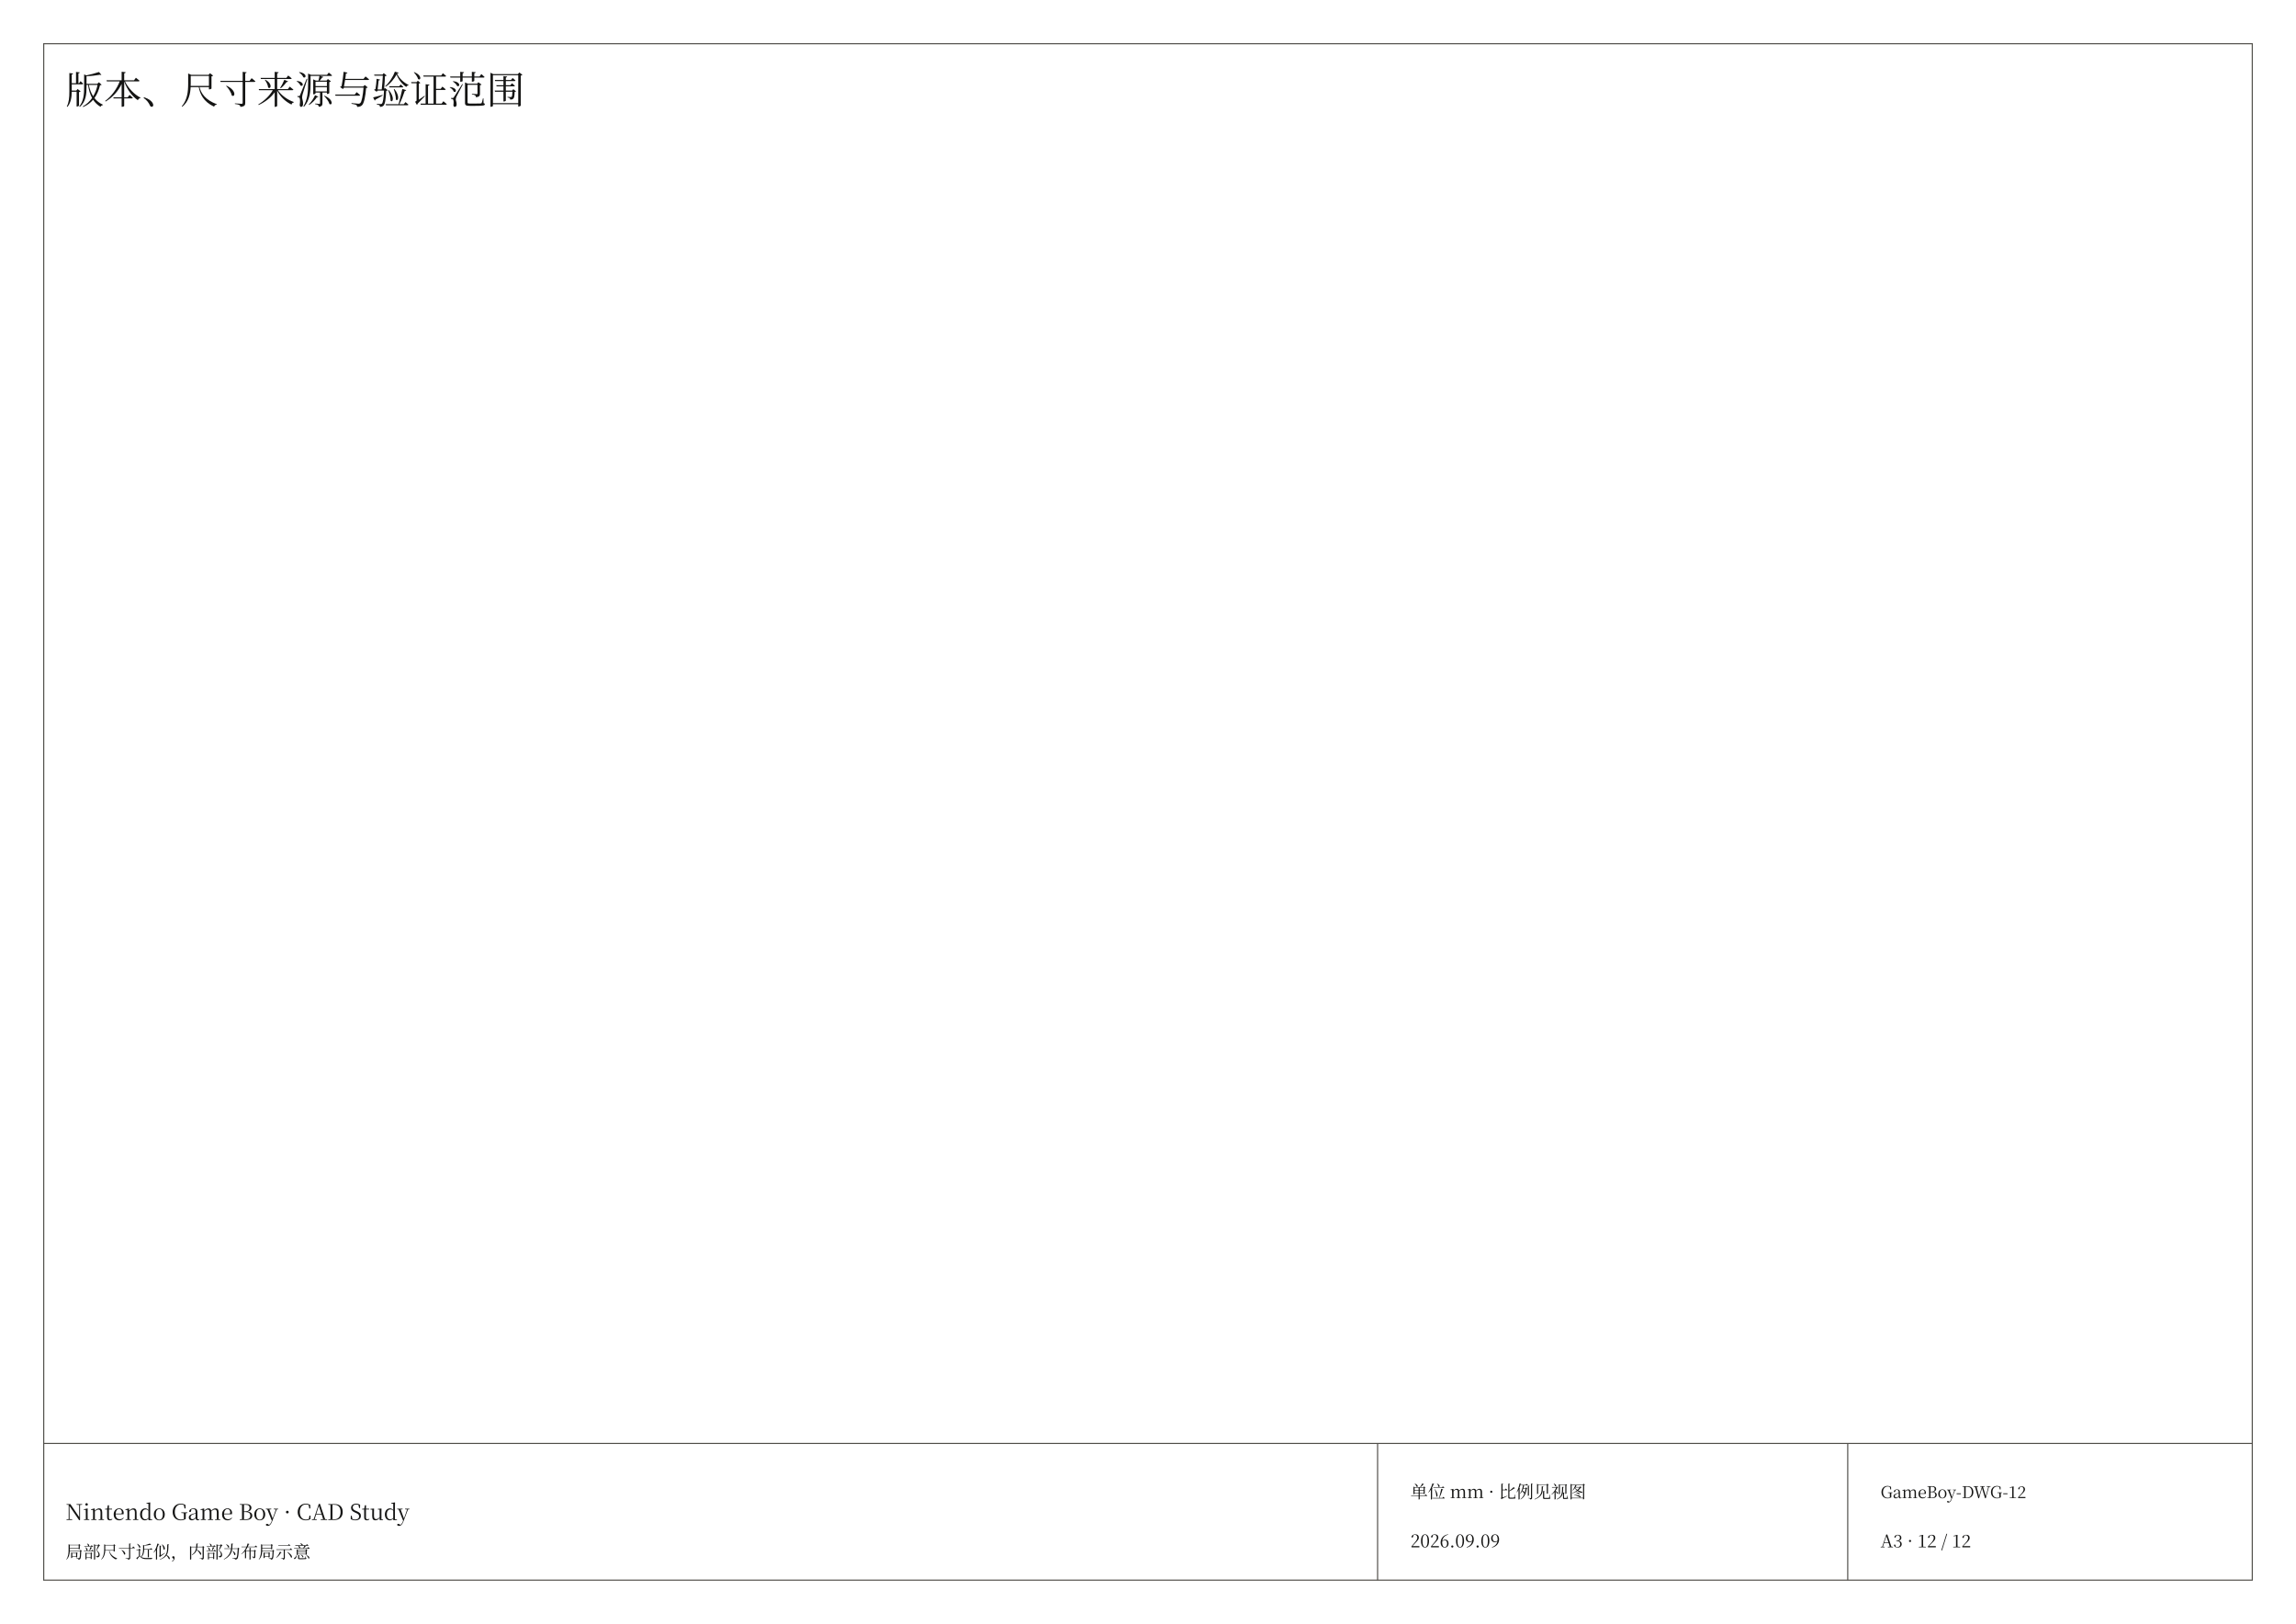
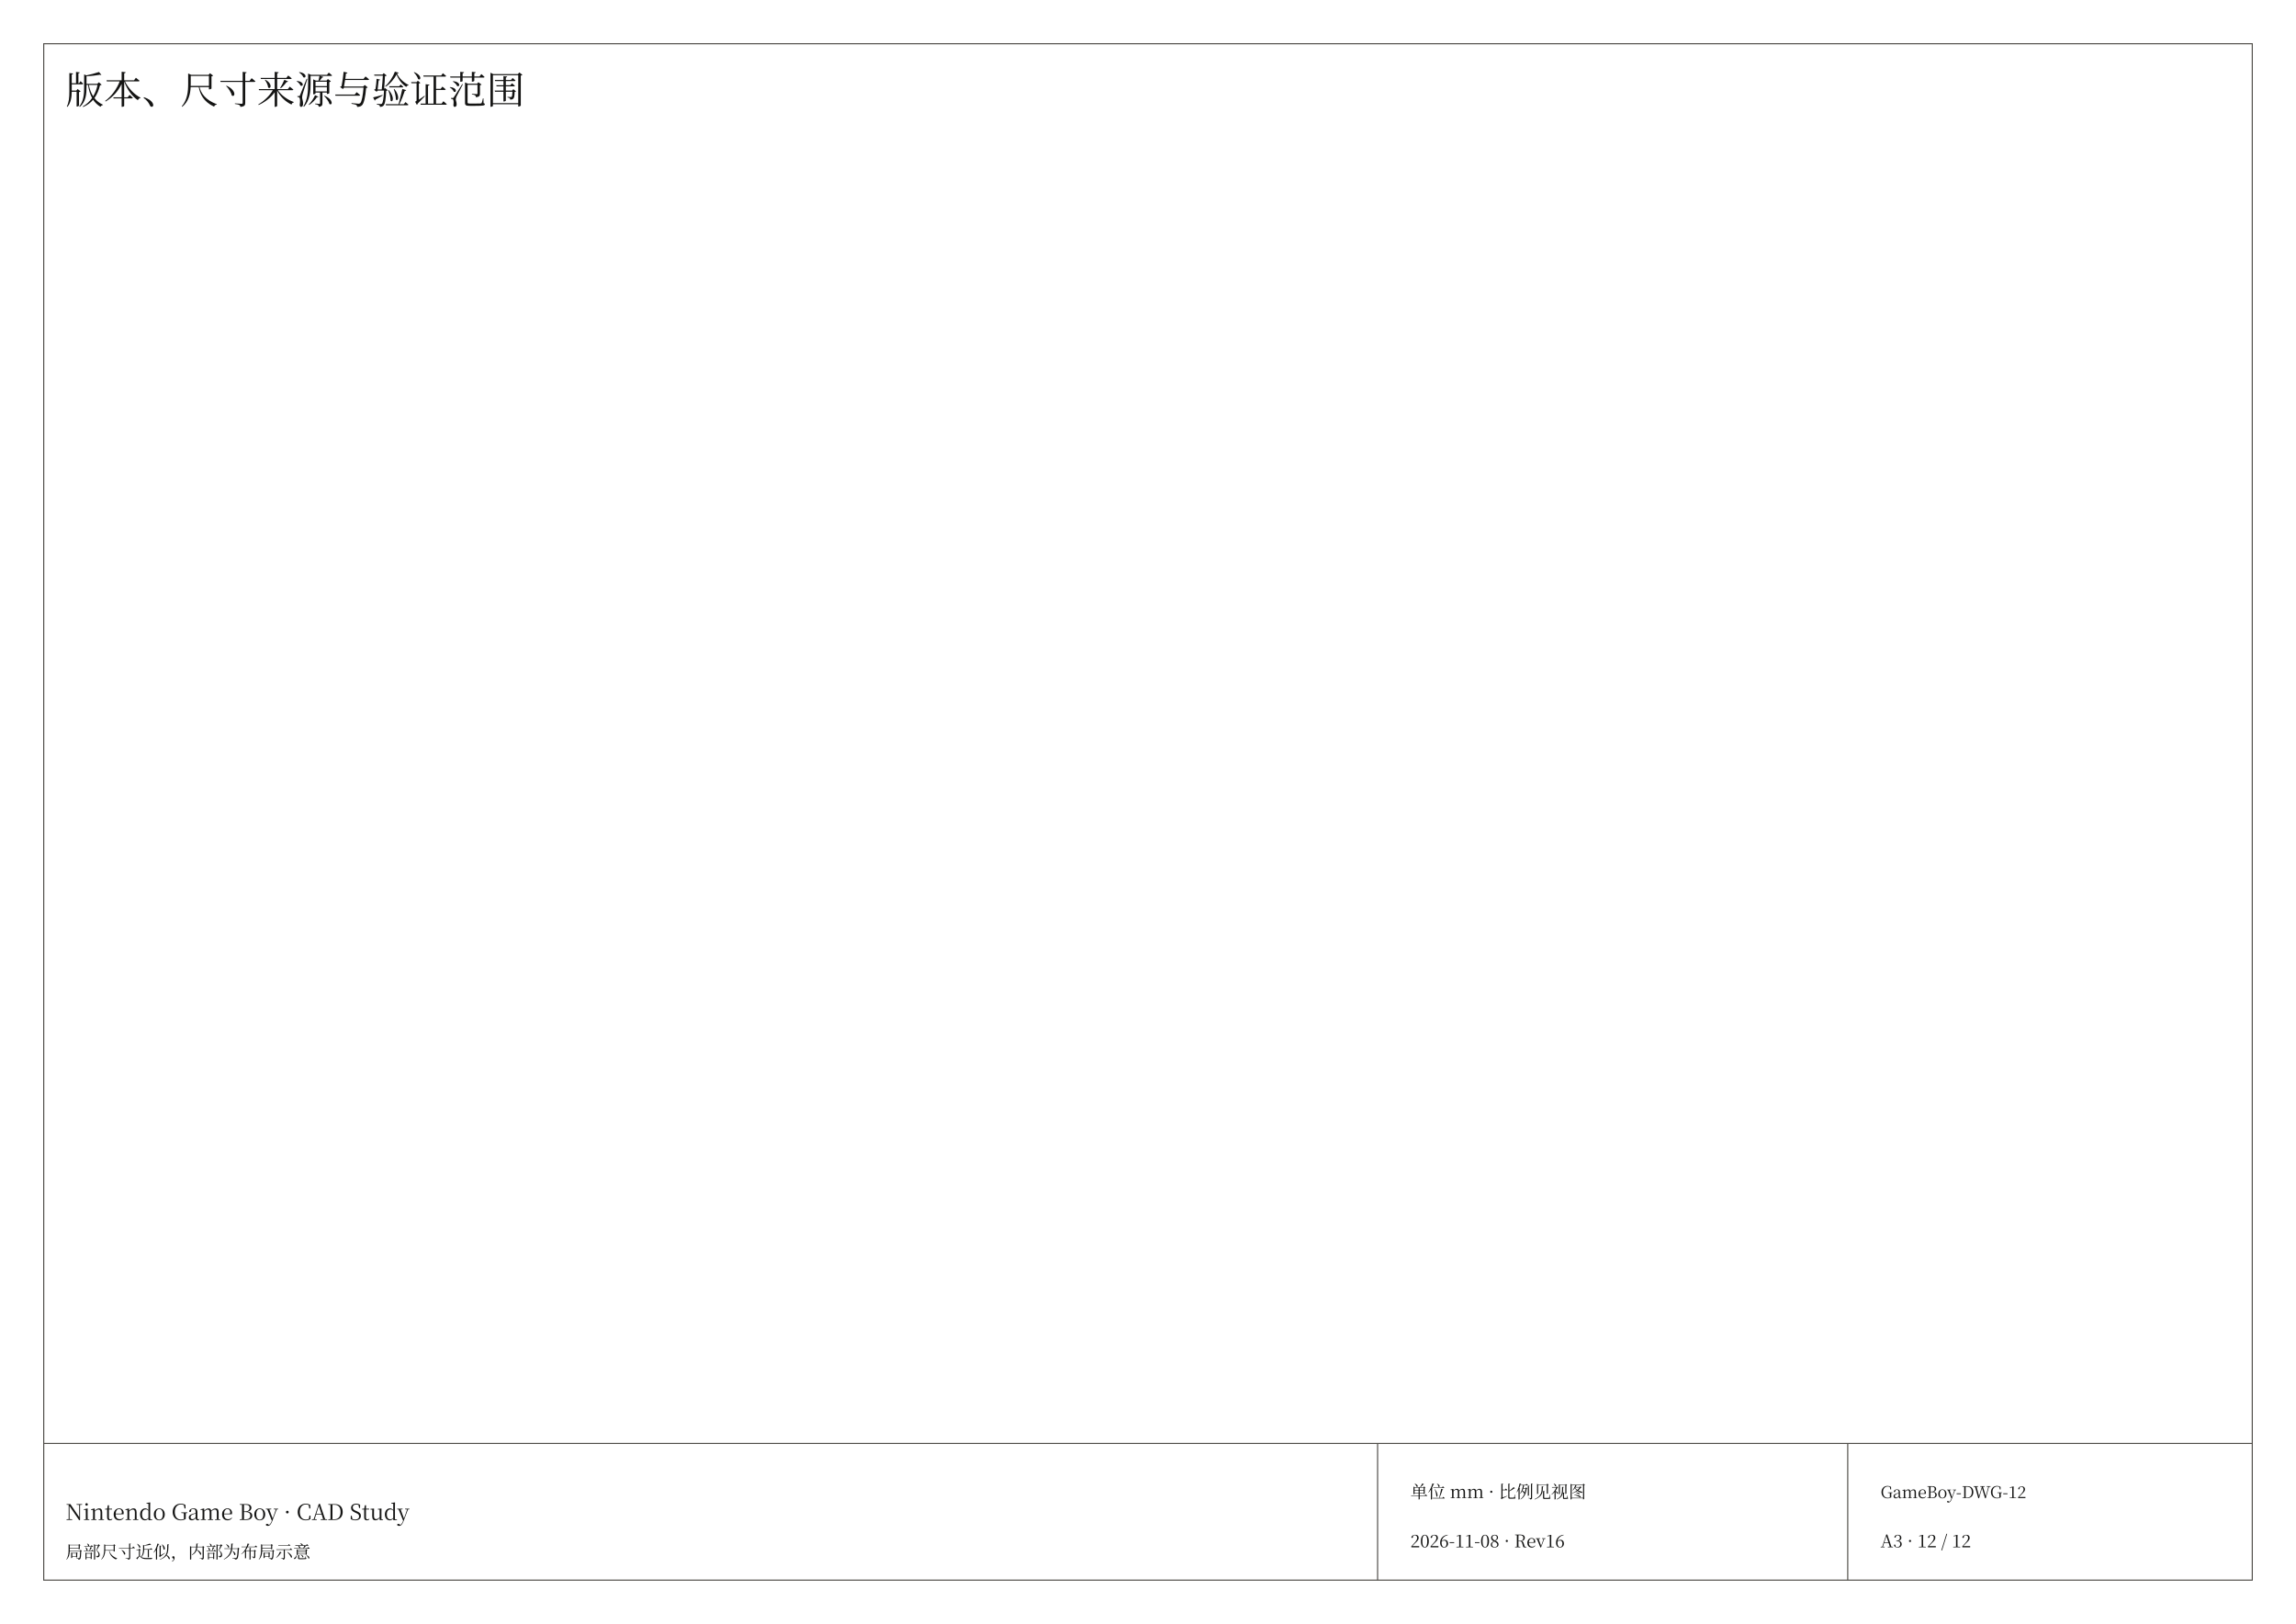
<svg xmlns="http://www.w3.org/2000/svg" width="420mm" height="297mm" viewBox="0 0 420 297">
  <g fill="none" stroke="#504e49" stroke-width=".2">
    <rect x="8" y="8" width="404" height="281" />
    <path d="M 8 264 H 412 M 252 264 V 289 M 338 264 V 289" />
  </g>
  <g font-family="Noto Serif CJK SC" fill="#141413">
    <text x="12" y="19" font-size="7.0">版本、尺寸来源与验证范围</text>
    <text x="12" y="278" font-size="4.0">Nintendo Game Boy · CAD Study</text>
    <text x="12" y="285" font-size="3.2">局部尺寸近似，内部为布局示意</text>
    <text x="258" y="274" font-size="3.2">单位 mm · 比例见视图</text>
-     <text x="258" y="283" font-size="3.2">2026.09.09</text>
+     <text x="258" y="283" font-size="3.2">2026-11-08 · Rev16</text>
    <text x="344" y="274" font-size="3.0">GameBoy-DWG-12</text>
    <text x="344" y="283" font-size="3.2">A3 · 12 / 12</text>
  </g>
</svg>
